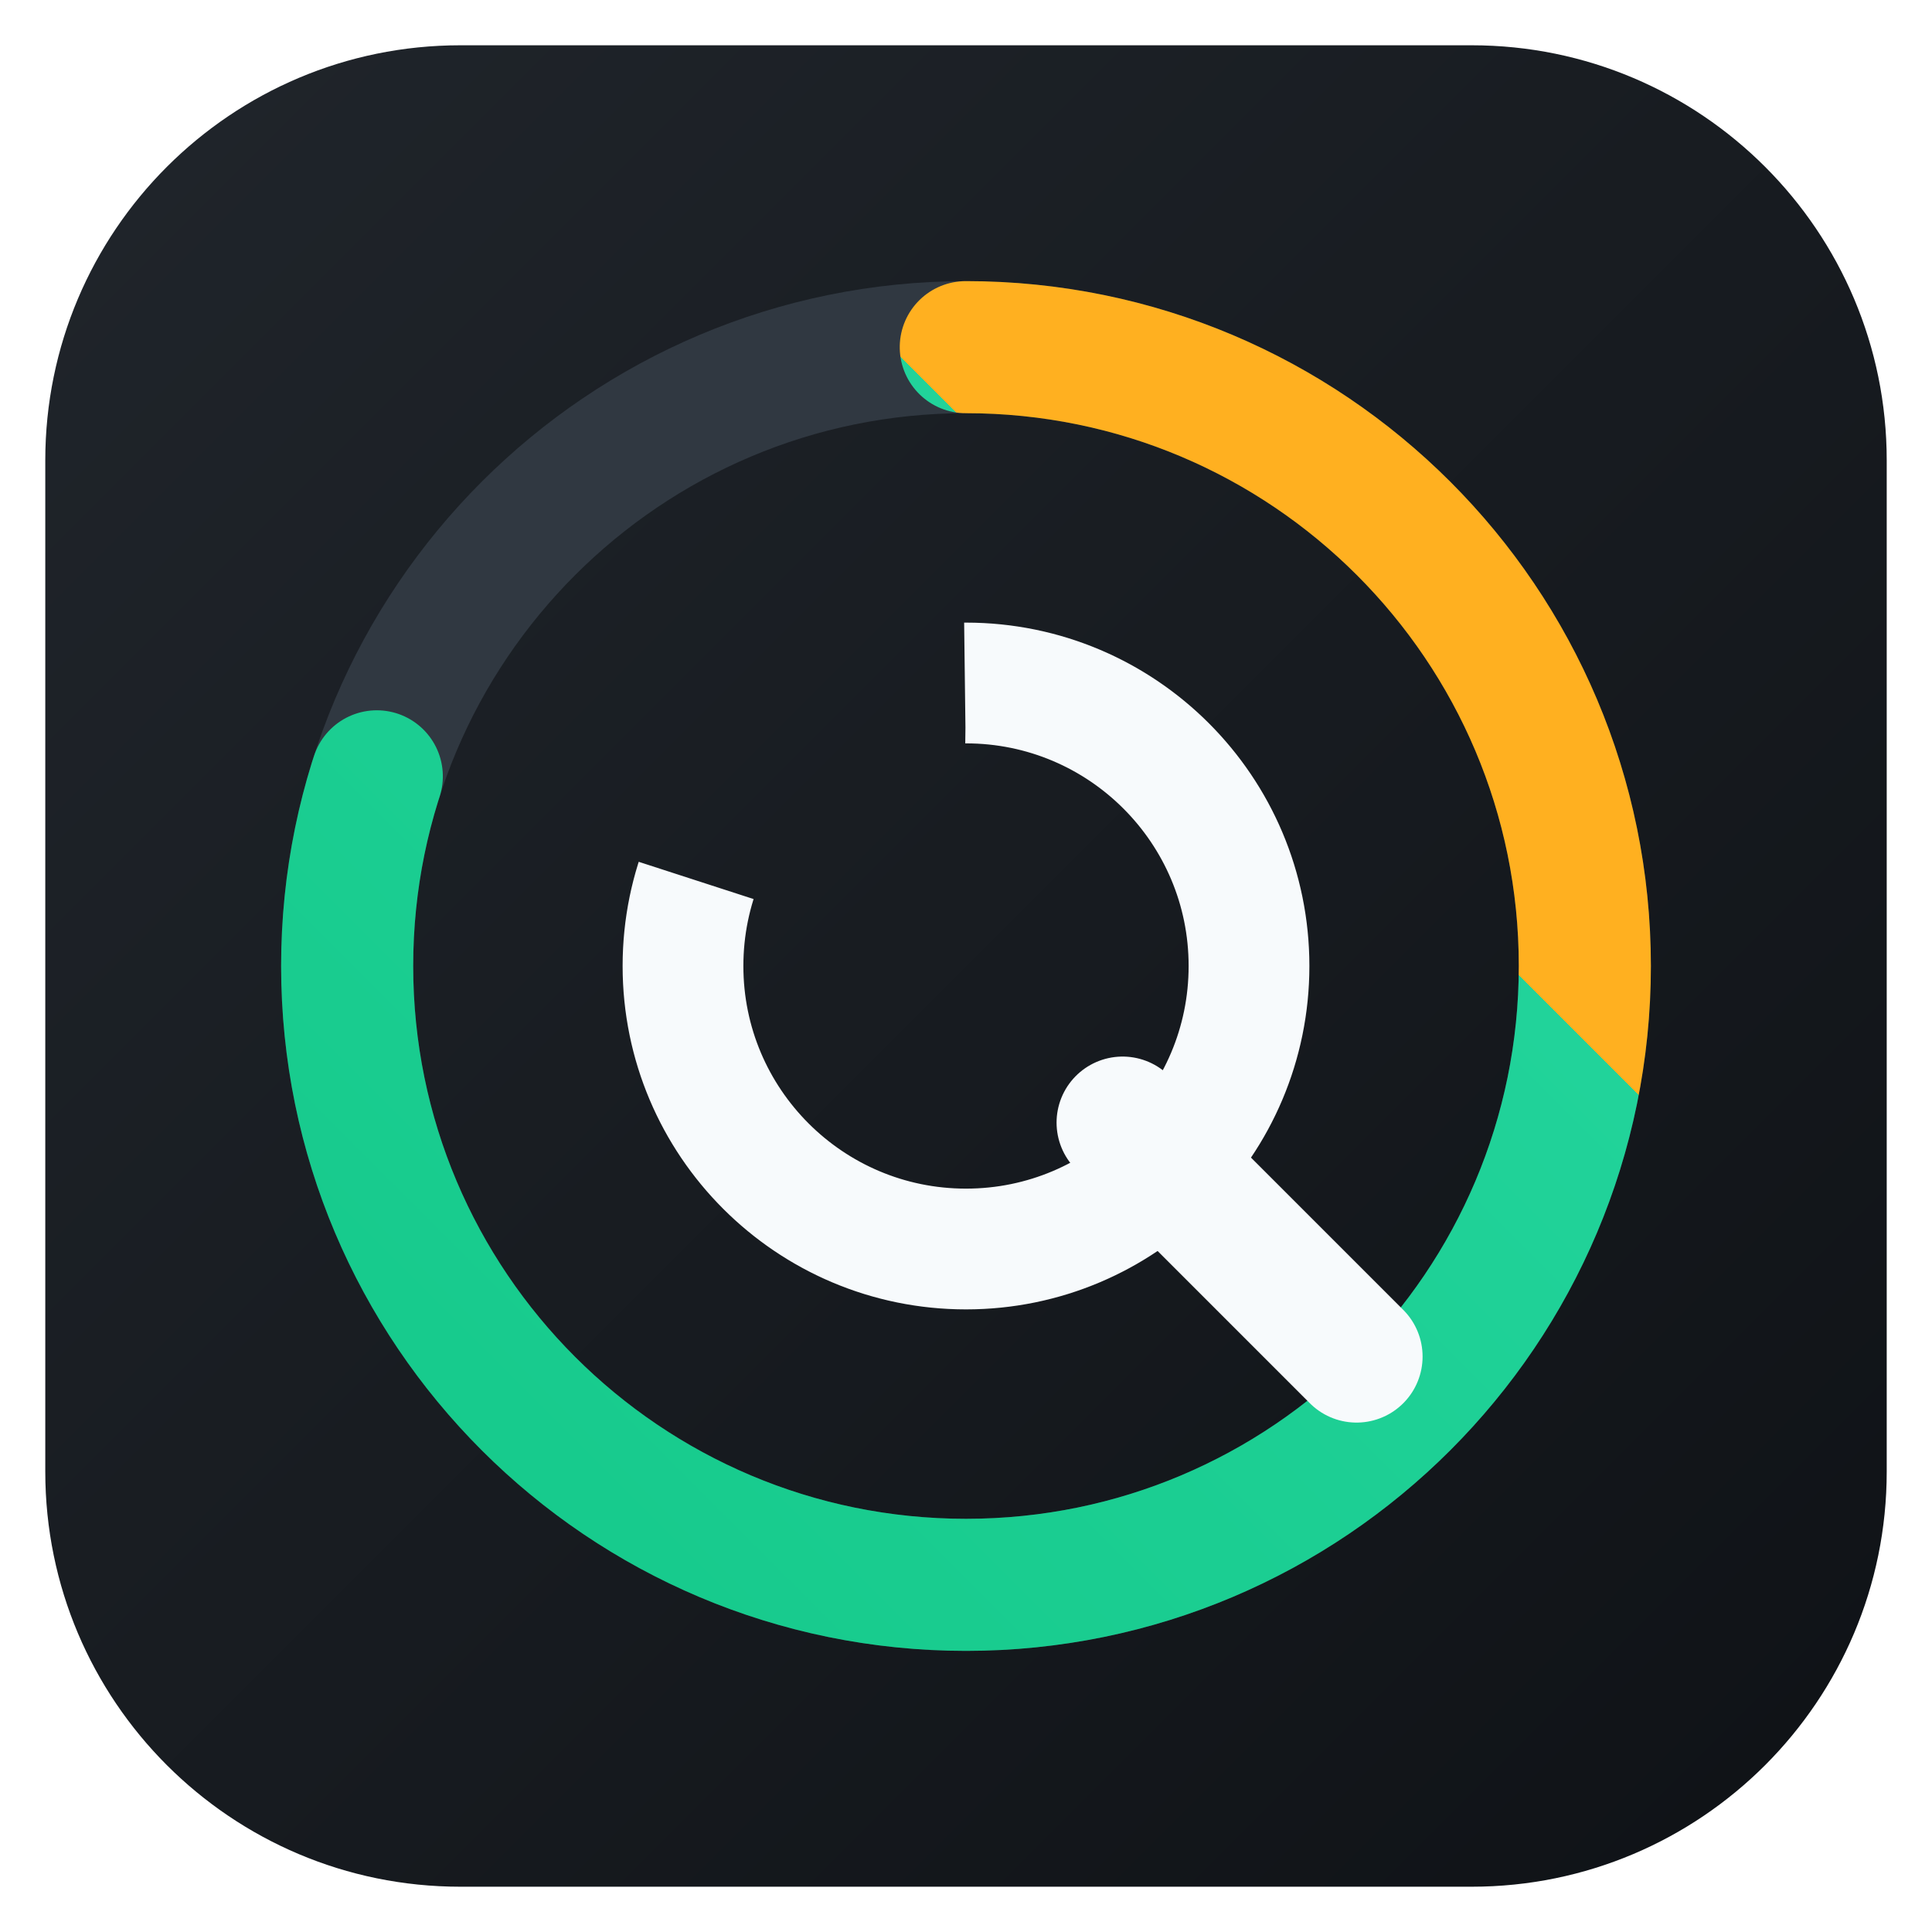
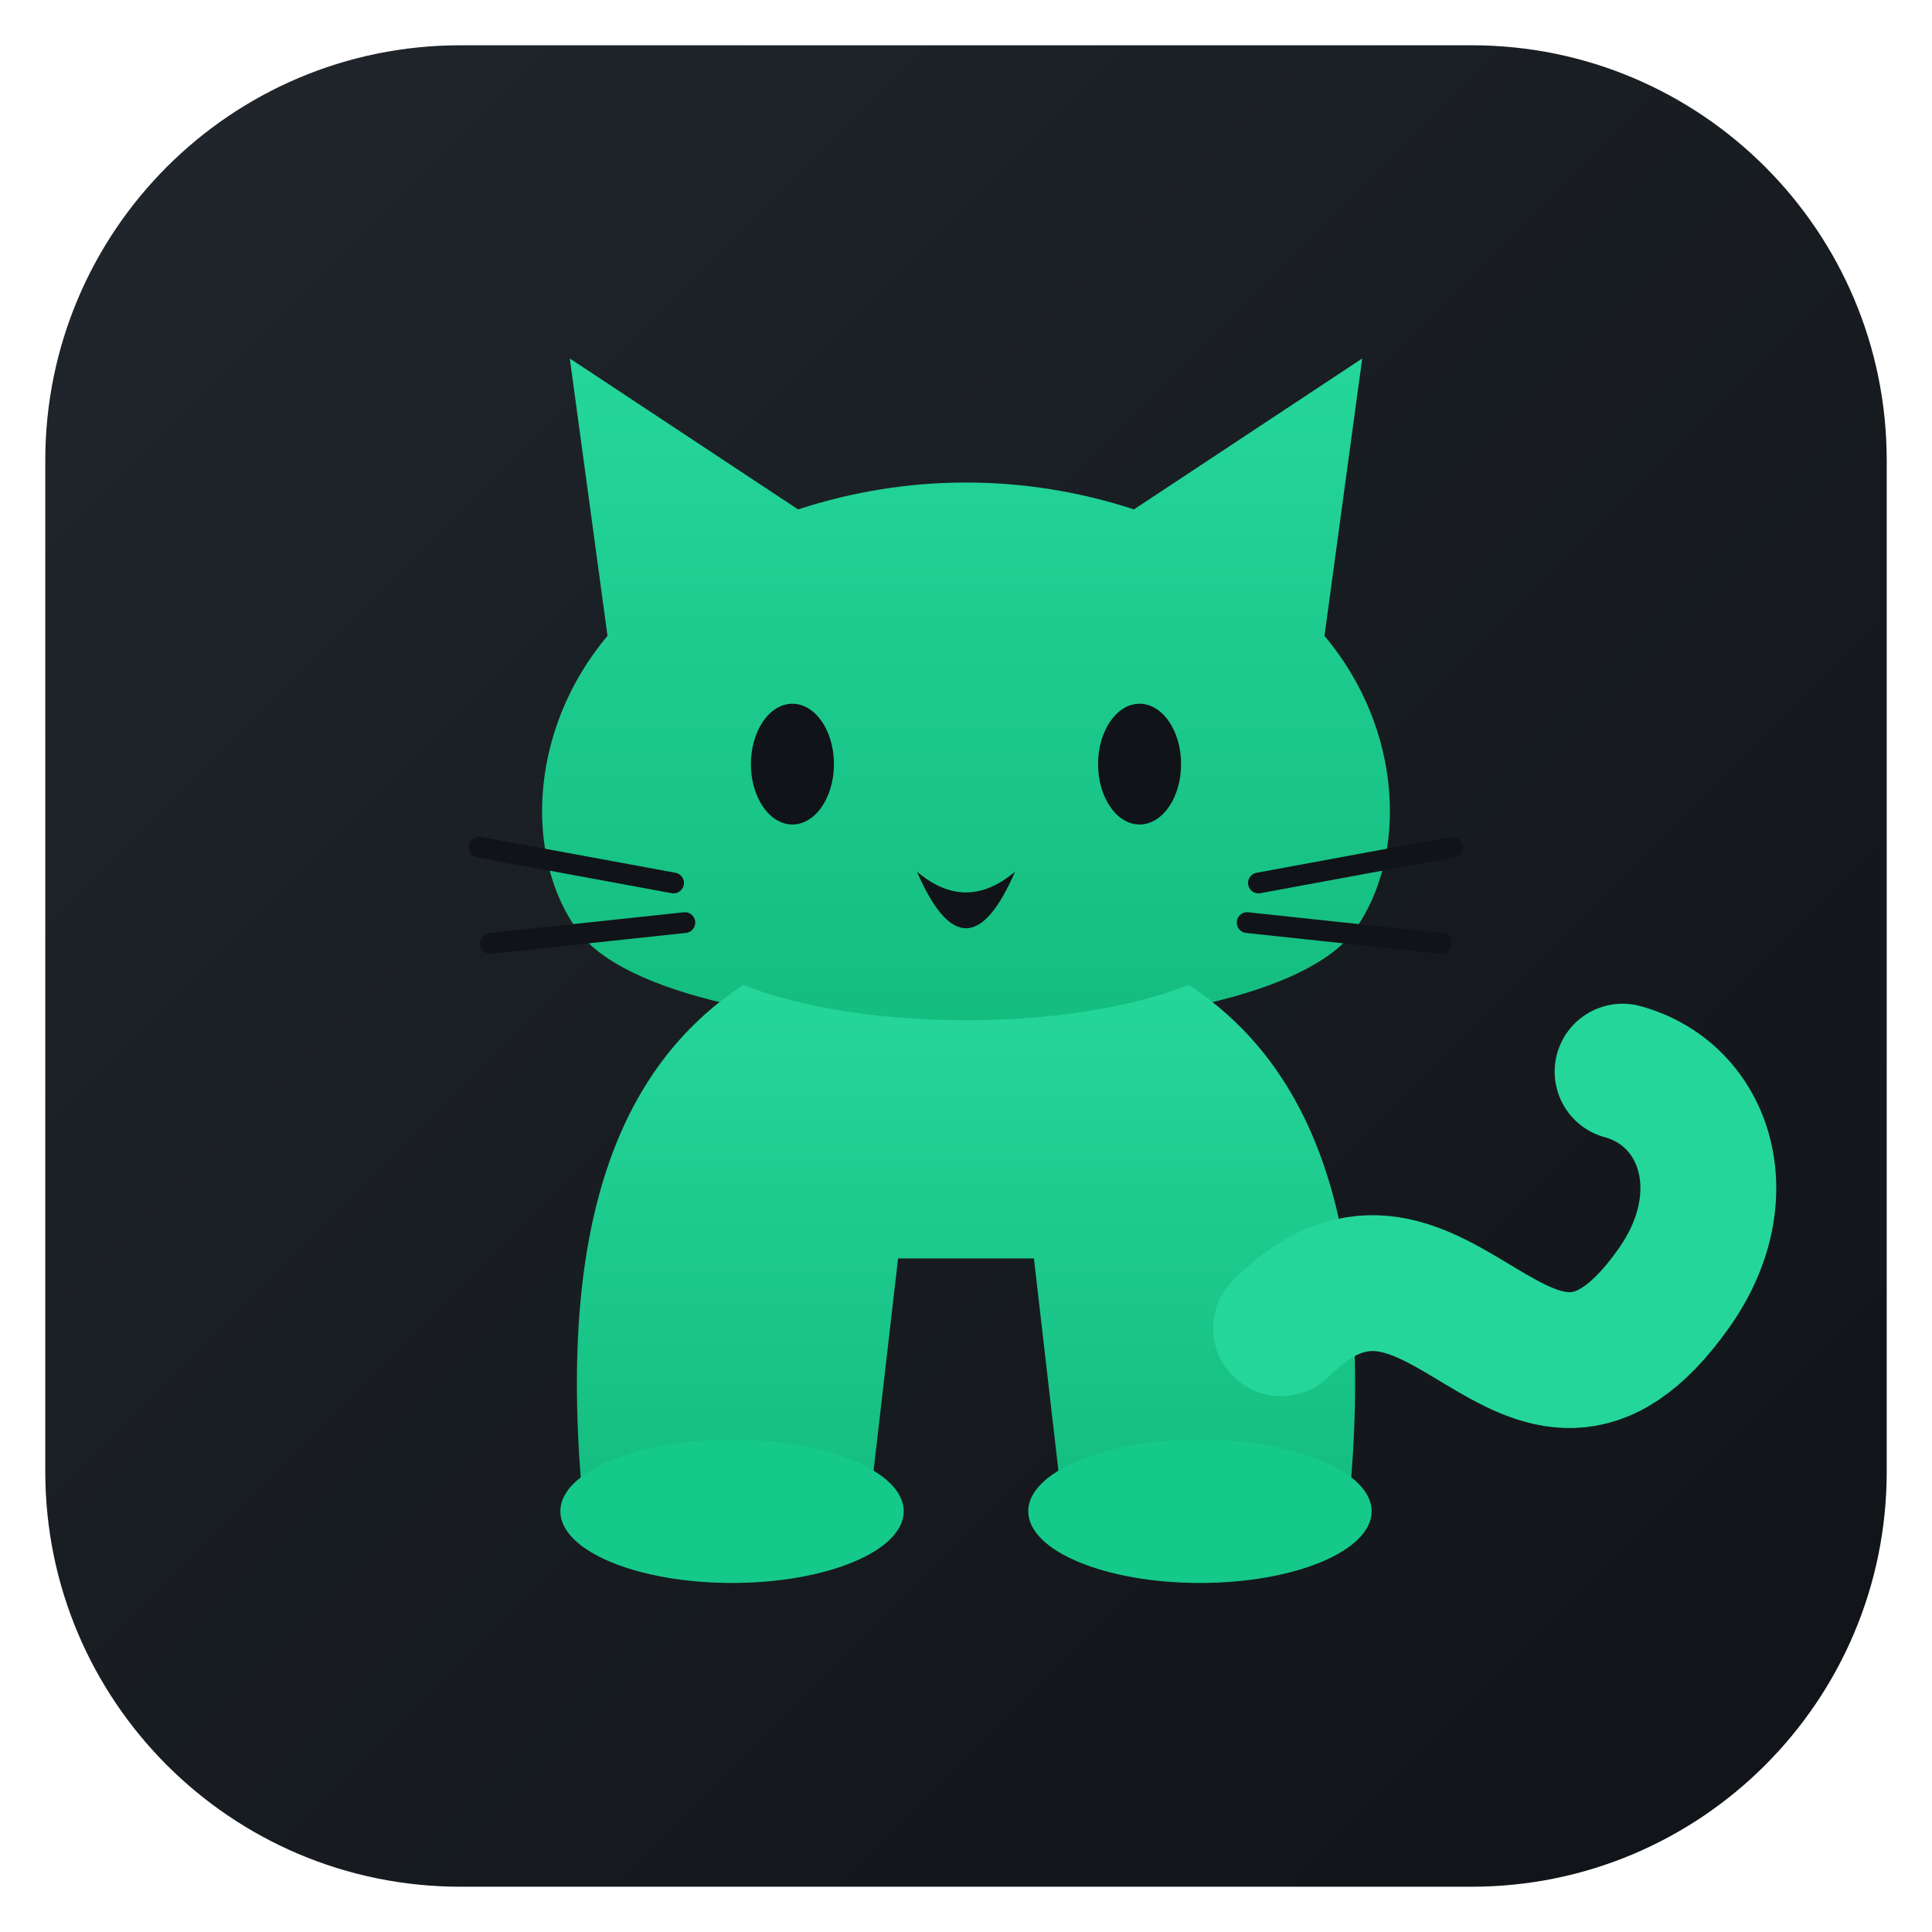
<svg xmlns="http://www.w3.org/2000/svg" viewBox="0 0 1024 1024">
  <defs>
    <linearGradient id="bg" x1="0" y1="0" x2="1" y2="1">
-       <stop offset="0" stop-color="#20252b" />
-       <stop offset="1" stop-color="#0f1216" />
+       <stop offset="0" stop-color="#20262c" />
+       <stop offset="1" stop-color="#101317" />
    </linearGradient>
-     <linearGradient id="ring" x1="0" y1="0" x2="1" y2="1">
-       <stop offset="0" stop-color="#15c98a" />
-       <stop offset="0.72" stop-color="#21d39a" />
-       <stop offset="0.72" stop-color="#ffb020" />
-       <stop offset="1" stop-color="#ffb020" />
+     <linearGradient id="cat" x1="0" y1="1" x2="0" y2="0">
+       <stop offset="0" stop-color="#14bd7f" />
+       <stop offset="1" stop-color="#25d69b" />
    </linearGradient>
  </defs>
  <rect x="24" y="24" width="976" height="976" rx="220" fill="url(#bg)" />
-   <circle cx="512" cy="512" r="328" fill="none" stroke="#303841" stroke-width="70" />
-   <circle cx="512" cy="512" r="328" fill="none" stroke="url(#ring)" stroke-width="70" stroke-linecap="round" stroke-dasharray="1648 413" transform="rotate(-90 512 512)" />
-   <path d="M595 595l124 124" fill="none" stroke="#f7fafc" stroke-width="70" stroke-linecap="round" />
-   <circle cx="512" cy="512" r="150" fill="none" stroke="#f7fafc" stroke-width="64" stroke-dasharray="753 189" transform="rotate(-90 512 512)" />
+   <path fill="url(#cat)" d="M306 493C278 454 280 387 322 337L302 190L423 270C481 251 543 251 601 270L722 190L702 337C744 387 746 454 718 493C669 562 355 562 306 493Z" />
+   <path fill="url(#cat)" d="M394 522C327 566 295 651 309 797H461L476 667H548L563 797H715C729 651 697 566 630 522C568 547 456 547 394 522Z" />
+   <ellipse cx="388" cy="801" rx="91" ry="38" fill="#15c98a" />
+   <ellipse cx="636" cy="801" rx="91" ry="38" fill="#15c98a" />
+   <path fill="none" stroke="#25d69b" stroke-width="72" stroke-linecap="round" d="M679 704C763 620 809 793 887 683C922 634 904 580 860 568" />
+   <ellipse cx="420" cy="405" rx="22" ry="32" fill="#101317" />
+   <ellipse cx="604" cy="405" rx="22" ry="32" fill="#101317" />
+   <path d="M486 462Q512 484 538 462Q512 522 486 462Z" fill="#101317" />
+   <path fill="none" stroke="#101317" stroke-width="11" stroke-linecap="round" d="M357 468L254 449M363 489L260 500M667 468L770 449M661 489L764 500" />
</svg>
